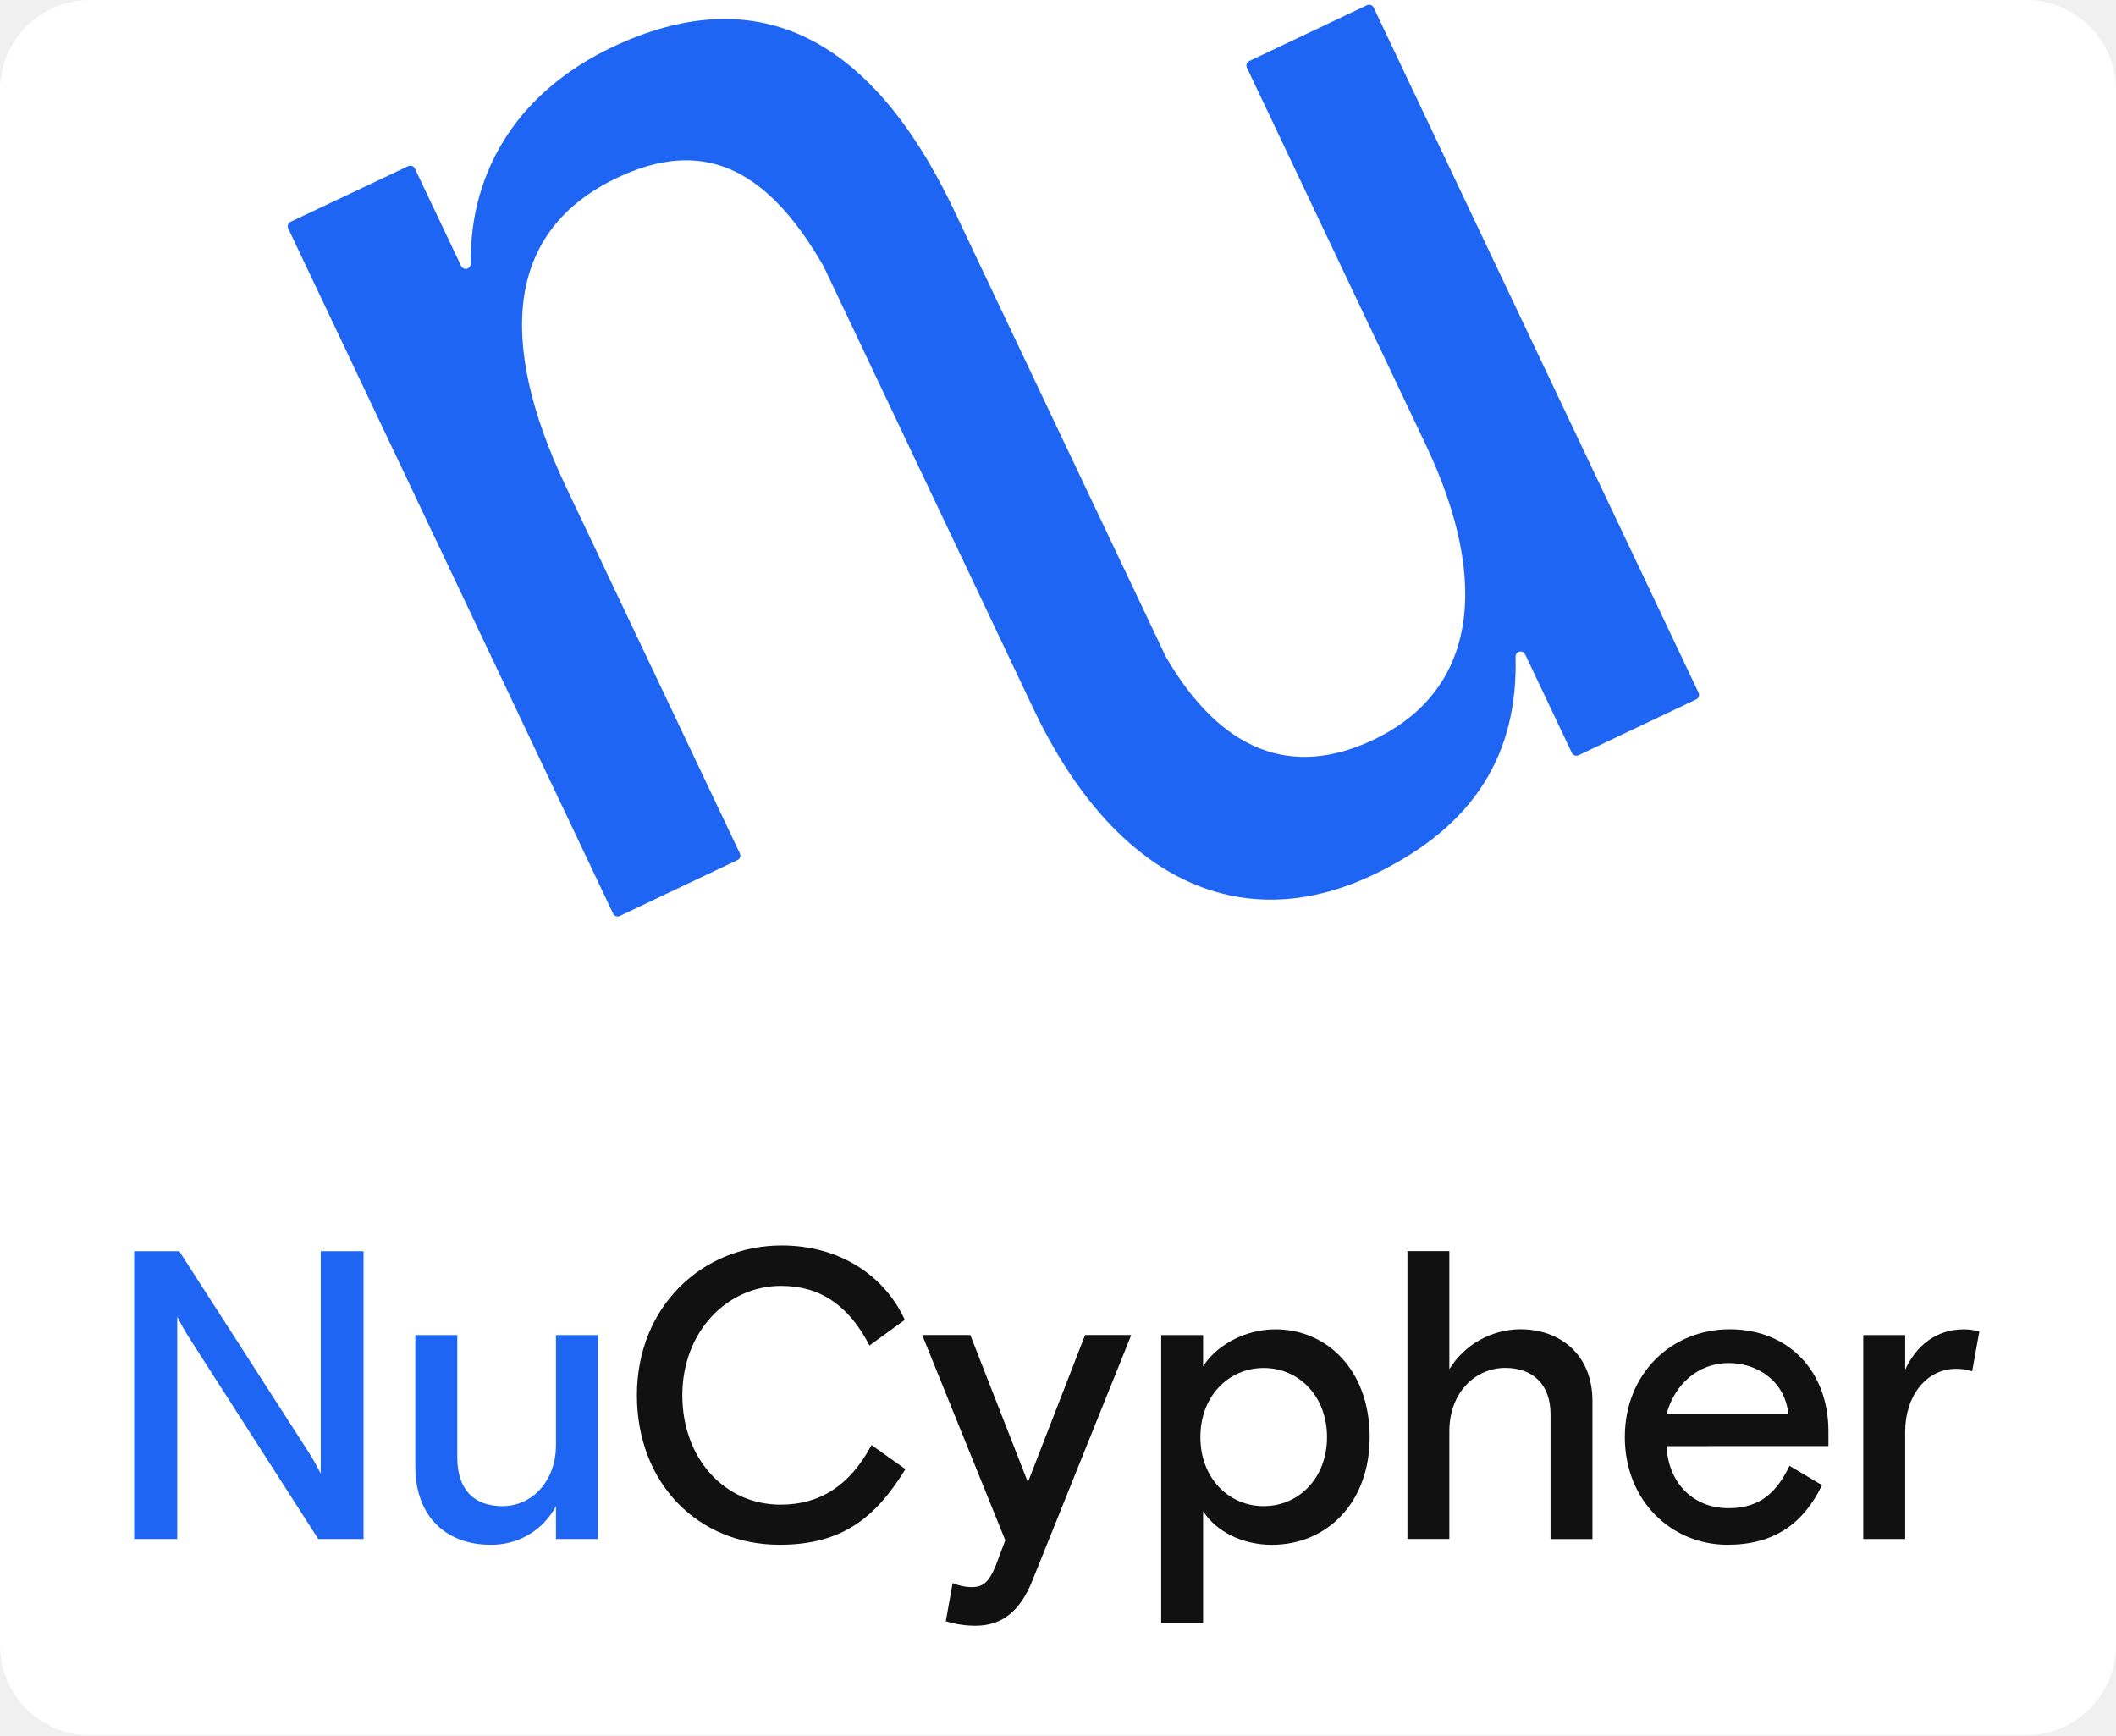
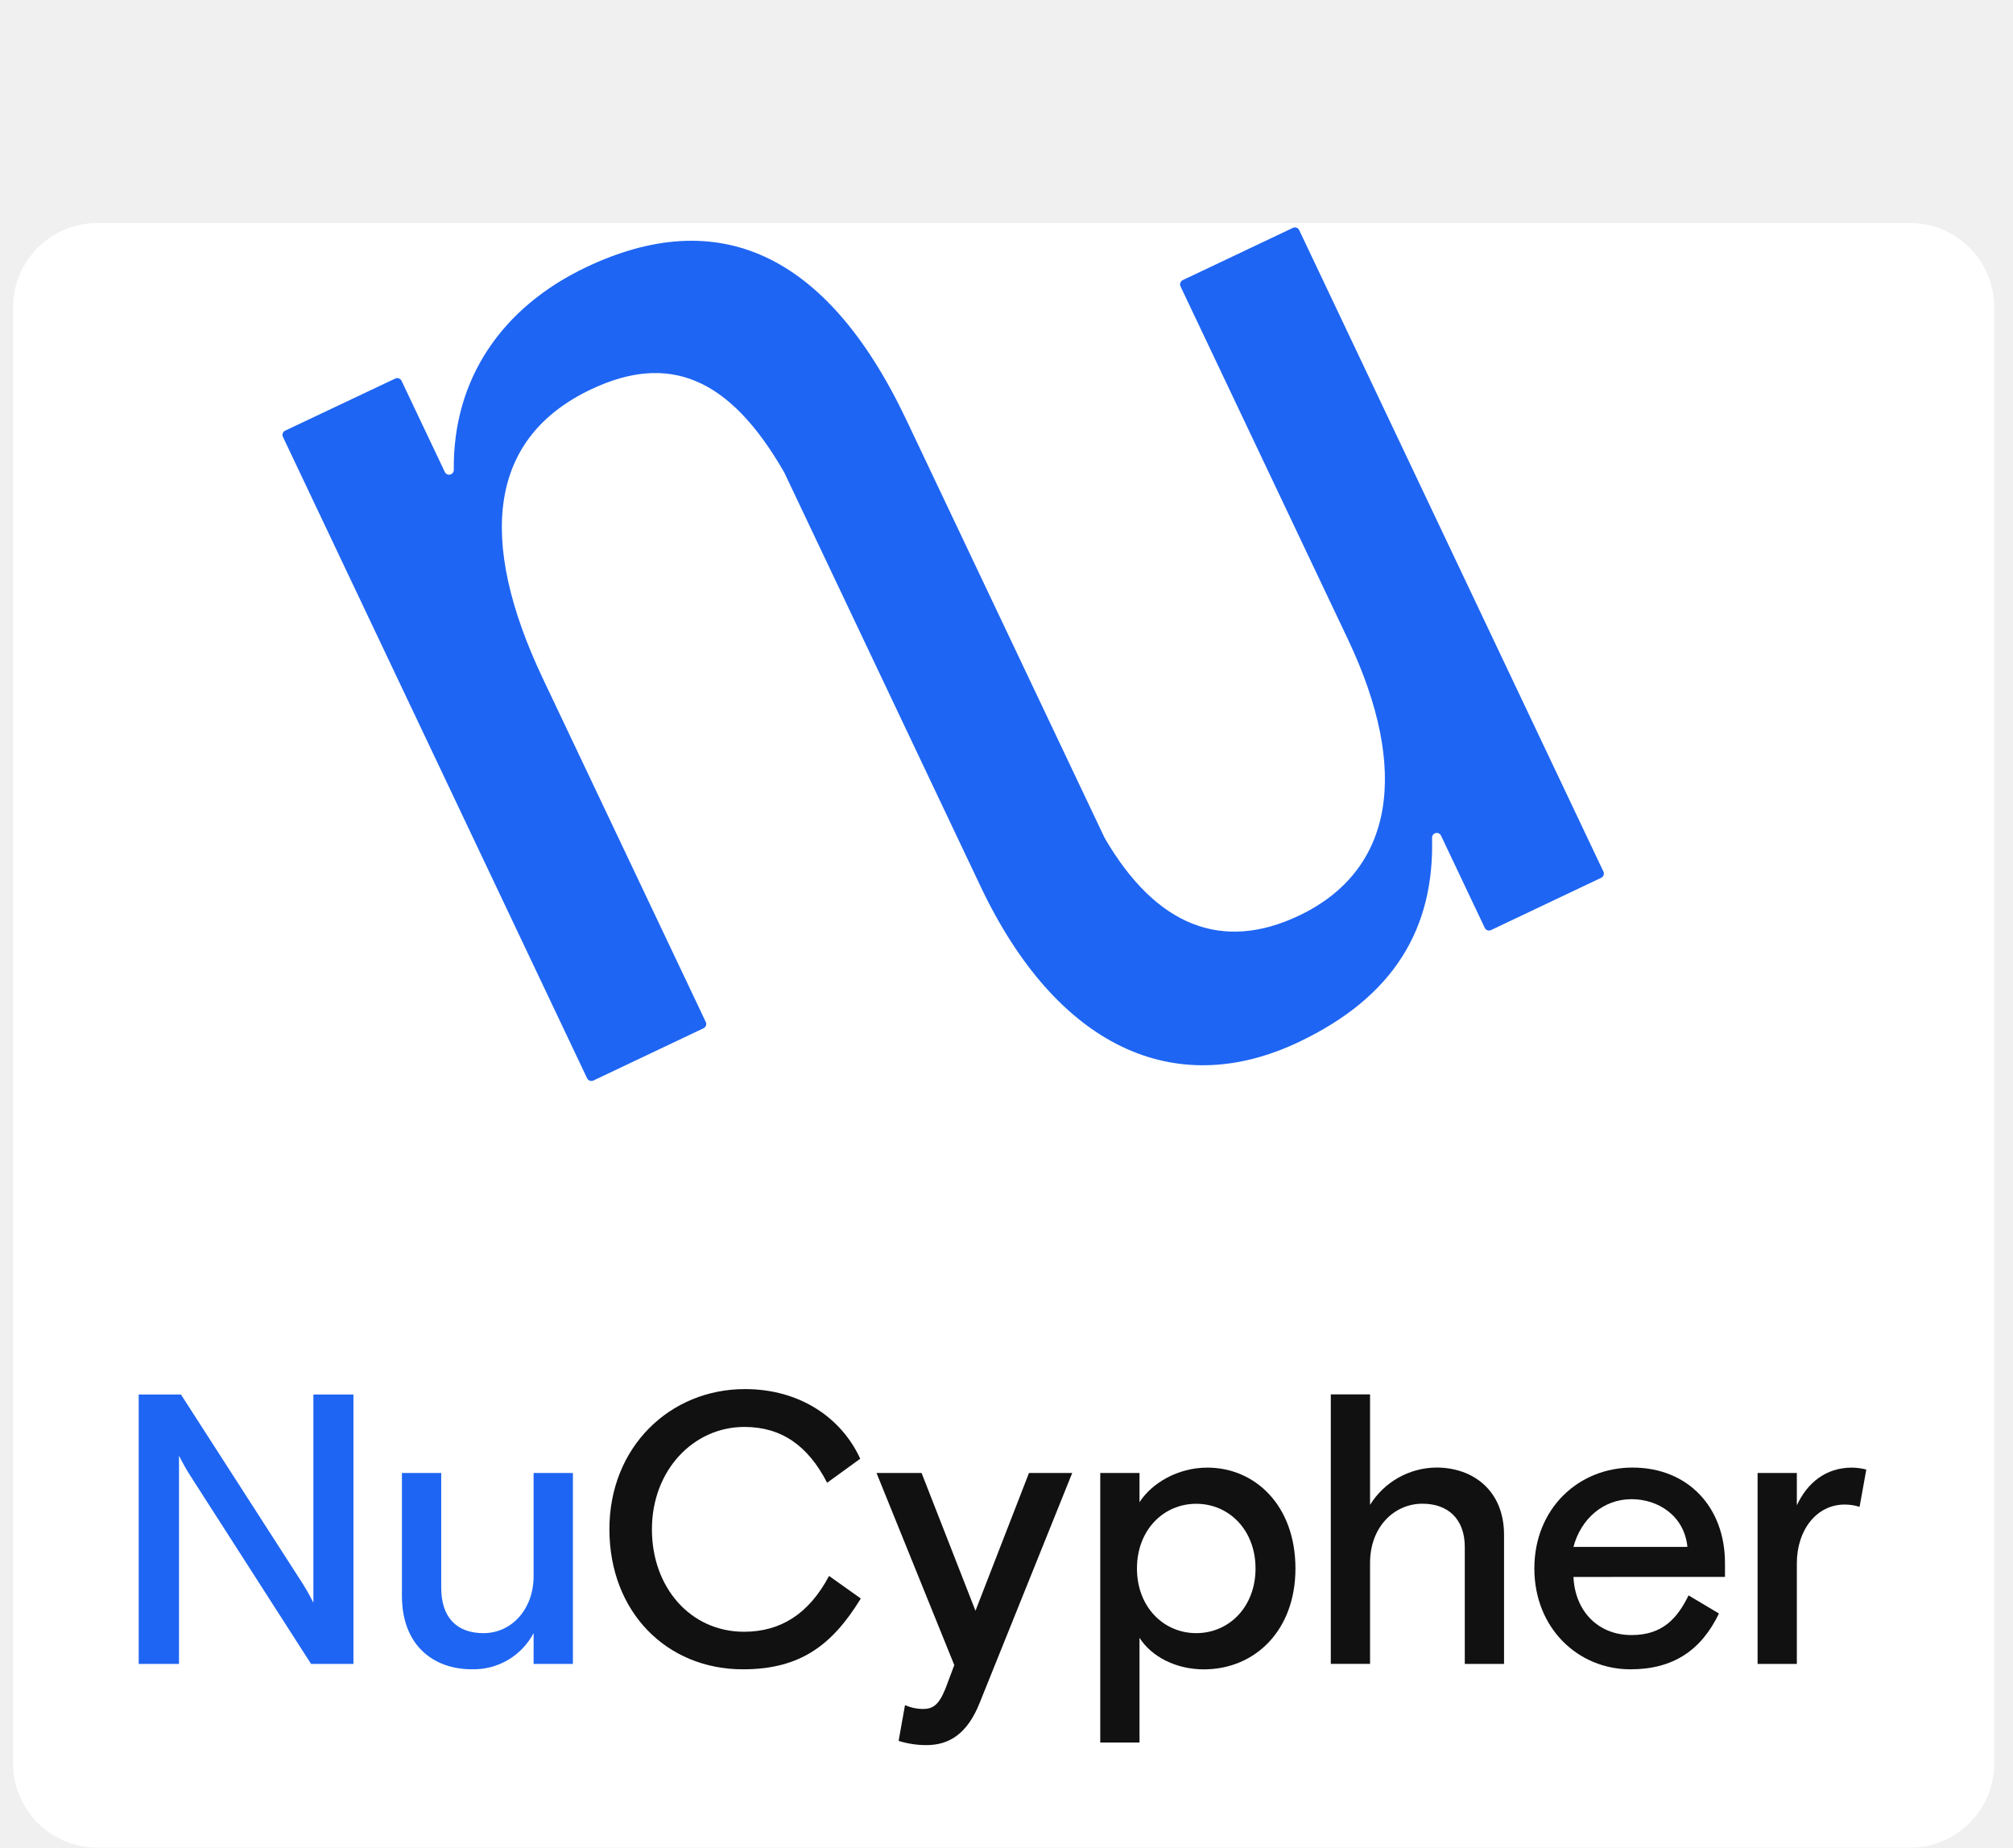
- <svg xmlns="http://www.w3.org/2000/svg" xmlns:xlink="http://www.w3.org/1999/xlink" width="868.084" height="711.881" viewBox="0 0 868.084 711.881" version="1.1" id="svg2">
-   <g id="Canvas" transform="translate(-3845.958,3137.94)" clip-path="url(#clipPath4195)">
+ <svg xmlns="http://www.w3.org/2000/svg" xmlns:xlink="http://www.w3.org/1999/xlink" width="882.051" height="809.584" viewBox="0 0 882.051 809.584" version="1.1" id="svg2">
+   <g id="Canvas" transform="translate(-3840.223,3235.643)" clip-path="url(#clipPath4195)">
    <clipPath id="clip-0" style="clip-rule:evenodd">
-       <path d="m 3768,-3294 1024,0 0,1024 -1024,0 0,-1024 z" id="path10" style="fill:#ffffff" />
+       <path d="m 3768,-3294 h 1024 v 1024 H 3768 Z" id="path10" style="fill:#ffffff" />
    </clipPath>
    <g id="Desktop 4" clip-path="url(#clip-0)">
-       <path d="m 3768,-3294 1024,0 0,1024 -1024,0 0,-1024 z" id="path13" style="fill:#ffffff" />
+       <path d="m 3768,-3294 h 1024 v 1024 H 3768 Z" id="path13" style="fill:#ffffff" />
      <g id="wordmark">
        <g id="Vector">
          <use xlink:href="#path0_fill" transform="translate(3901,-2624.64)" id="use17" style="fill:#1e65f3" x="0" y="0" width="100%" height="100%" />
        </g>
        <g id="g19">
          <use xlink:href="#path1_fill" transform="translate(4016.34,-2590.23)" id="use21" style="fill:#1e65f3" x="0" y="0" width="100%" height="100%" />
        </g>
        <g id="g23">
          <use xlink:href="#path2_fill" transform="translate(4107.25,-2627)" id="use25" style="fill:#121112" x="0" y="0" width="100%" height="100%" />
        </g>
        <g id="g27">
          <use xlink:href="#path3_fill" transform="translate(4224.29,-2590.25)" id="use29" style="fill:#121112" x="0" y="0" width="100%" height="100%" />
        </g>
        <g id="g31">
          <use xlink:href="#path4_fill" transform="translate(4322.33,-2592.59)" id="use33" style="fill:#121112" x="0" y="0" width="100%" height="100%" />
        </g>
        <g id="g35">
          <use xlink:href="#path5_fill" transform="translate(4423.35,-2624.68)" id="use37" style="fill:#121112" x="0" y="0" width="100%" height="100%" />
        </g>
        <g id="g39">
          <use xlink:href="#path6_fill" transform="translate(4512.54,-2592.61)" id="use41" style="fill:#121112" x="0" y="0" width="100%" height="100%" />
        </g>
        <g id="g43">
          <use xlink:href="#path7_fill" transform="translate(4610.36,-2592.59)" id="use45" style="fill:#121112" x="0" y="0" width="100%" height="100%" />
        </g>
      </g>
      <g id="coinmark">
        <g id="g48">
          <use xlink:href="#path8_fill" transform="translate(3964,-3136)" id="use50" style="fill:#1e65f3" x="0" y="0" width="100%" height="100%" />
        </g>
      </g>
    </g>
  </g>
  <defs id="defs52">
-     <path id="path0_fill" d="M -1.92724e-6,1.54153e-5 18.503,1.54153e-5 71.488,82.315 c 1.847,2.887 3.533,5.873 5.052,8.945 l 0,-91.26 17.556,0 0,118.073 -18.567,0 -52.816,-82.314 c -1.847,-2.887 -3.534,-5.873 -5.052,-8.945 l 0,91.259 -17.661,0 0,-118.073 z" />
-     <path id="path1_fill" d="m 0,-3.85381e-6 17.219,0 0,50.26 c 0,12.986 6.736,19.91 18.546,19.91 12.315,0 21.935,-10.524 21.935,-24.962 l 0,-45.209 17.219,0 0,83.662 -17.219,0 0,-13.512 C 55.11,75.067 51.192,79.159 46.392,81.961 41.591,84.763 36.1,86.161 30.544,85.998 14.167,85.998 0,75.874 0,53.796 L 0,-3.85381e-6 Z" />
-     <path id="path2_fill" d="M 110.158,91.765 C 97.843,111.822 84.013,122.788 58.542,122.788 24.966,122.788 5.1393e-6,97.532 5.1393e-6,61.394 5.1393e-6,25.256 26.65,-6.42302e-6 59.384,-6.42302e-6 83.508,-6.42302e-6 101.716,12.628 109.905,30.518 L 95.401,41.042 C 86.981,24.688 75.319,16.585 59.131,16.585 c -22.271,0 -40.501,18.942 -40.501,44.872 0,25.635 17.051,44.872 40.333,44.872 15.851,0 28.334,-7.598 37.281,-24.456 l 13.915,9.892 z" />
-     <path id="path3_fill" d="m 12.483,101.741 c 2.4,1.048 4.981,1.62 7.599,1.684 4.378,0 7.073,-1.347 10.125,-8.945 L 34.081,84.188 -1.41331e-5,7.70763e-6 19.745,7.70763e-6 43.364,60.384 66.814,7.70763e-6 l 18.946,0 L 45.28,100.541 c -5.389,13.66 -13.325,18.711 -23.45,18.711 -4.119,-10e-4 -8.214,-0.626 -12.146,-1.852 L 12.483,101.741 Z" />
-     <path id="path4_fill" d="m -3.08358e-5,2.357 17.198,0 0,12.818 C 22.44,6.903 33.913,6.42302e-6 46.901,6.42302e-6 67.804,6.42302e-6 85.528,16.522 85.528,44.199 c 0,27.151 -17.724,44.199 -40.143,44.199 -11.999,0 -22.798,-5.388 -28.187,-13.828 l 0,45.883 -17.198,0 0,-118.095 z M 16.083,44.199 c 0,16.838 11.641,28.329 25.977,28.329 14.335,0 25.976,-11.471 25.976,-28.329 0,-16.859 -11.641,-28.35 -25.976,-28.35 -14.335,0 -25.977,11.471 -25.977,28.35 z" />
-     <path id="path5_fill" d="m 75.908,118.116 -17.198,0 0,-51.271 c 0,-11.976 -7.094,-18.942 -18.567,-18.942 -12.315,0 -22.945,10.124 -22.945,25.972 l 0,44.198 -17.198,0 0,-118.073 17.198,0 0,48.408 c 3.067,-4.952 7.337,-9.048 12.412,-11.907 5.075,-2.859 10.791,-4.389 16.617,-4.446 16.356,0 29.681,10.292 29.681,29.466 l 0,56.596 z" />
-     <path id="path6_fill" d="m 17.135,47.924 c 0.674,14.838 10.631,25.467 25.471,25.467 13.662,0 20.082,-7.43 24.966,-17.385 l 13.325,7.935 C 73.151,79.957 60.983,88.397 42.101,88.397 19.156,88.397 2.56965e-6,70.36 2.56965e-6,44.199 2.56965e-6,18.037 19.24,-1.41307e-5 43.027,-1.41307e-5 67.32,-1.41307e-5 83.529,17.364 83.529,41.82 l 0,6.083 -66.394,0.021 z m 0,-13.154 49.932,0 C 65.72,21.11 54.247,13.849 42.606,13.849 c -12.546,0 -22.272,8.777 -25.471,20.921 z" />
-     <path id="path7_fill" d="m 44.69,17.195 c -2.123,-0.676 -4.339,-1.017 -6.568,-1.01 -12.146,0 -20.924,10.966 -20.924,25.804 l 0,44.03 -17.198,0 0,-83.662 17.198,0 0,14.165 C 21.745,6.735 29.829,6.42302e-6 41.322,6.42302e-6 43.453,0.028 45.574,0.311 47.638,0.842 L 44.69,17.195 Z" />
+     <path id="path0_fill" d="M -1.92724e-6,1.54153e-5 H 18.503 L 71.488,82.315 c 1.847,2.887 3.533,5.873 5.052,8.945 V 1.54153e-5 H 94.096 V 118.073 H 75.529 L 22.714,35.759 C 20.867,32.872 19.18,29.886 17.661,26.814 V 118.073 H -1.92724e-6 Z" />
+     <path id="path1_fill" d="M 0,-3.85381e-6 H 17.219 V 50.26 c 0,12.986 6.736,19.91 18.546,19.91 12.315,0 21.935,-10.524 21.935,-24.962 V -3.85381e-6 H 74.919 V 83.662 H 57.7 V 70.15 C 55.11,75.067 51.192,79.159 46.392,81.961 41.591,84.763 36.1,86.161 30.544,85.998 14.167,85.998 0,75.874 0,53.796 Z" />
+     <path id="path2_fill" d="M 110.158,91.765 C 97.843,111.822 84.013,122.788 58.542,122.788 24.966,122.788 5.1393e-6,97.532 5.1393e-6,61.394 5.1393e-6,25.256 26.65,-6.42302e-6 59.384,-6.42302e-6 83.508,-6.42302e-6 101.716,12.628 109.905,30.518 L 95.401,41.042 C 86.981,24.688 75.319,16.585 59.131,16.585 c -22.271,0 -40.501,18.942 -40.501,44.872 0,25.635 17.051,44.872 40.333,44.872 15.851,0 28.334,-7.598 37.281,-24.456 z" />
+     <path id="path3_fill" d="m 12.483,101.741 c 2.4,1.048 4.981,1.62 7.599,1.684 4.378,0 7.073,-1.347 10.125,-8.945 L 34.081,84.188 -1.41331e-5,7.70763e-6 H 19.745 L 43.364,60.384 66.814,7.70763e-6 H 85.76 L 45.28,100.541 c -5.389,13.66 -13.325,18.711 -23.45,18.711 -4.119,-10e-4 -8.214,-0.626 -12.146,-1.852 z" />
+     <path id="path4_fill" d="M -3.08358e-5,2.357 H 17.198 V 15.175 C 22.44,6.903 33.913,6.42302e-6 46.901,6.42302e-6 67.804,6.42302e-6 85.528,16.522 85.528,44.199 c 0,27.151 -17.724,44.199 -40.143,44.199 -11.999,0 -22.798,-5.388 -28.187,-13.828 V 120.452 H -3.08358e-5 Z M 16.083,44.199 c 0,16.838 11.641,28.329 25.977,28.329 14.335,0 25.976,-11.471 25.976,-28.329 0,-16.859 -11.641,-28.35 -25.976,-28.35 -14.335,0 -25.977,11.471 -25.977,28.35 z" />
+     <path id="path5_fill" d="M 75.908,118.116 H 58.71 V 66.845 c 0,-11.976 -7.094,-18.942 -18.567,-18.942 -12.315,0 -22.945,10.124 -22.945,25.972 V 118.073 H 1.28483e-5 V 6.42302e-6 H 17.198 V 48.408 c 3.067,-4.952 7.337,-9.048 12.412,-11.907 5.075,-2.859 10.791,-4.389 16.617,-4.446 16.356,0 29.681,10.292 29.681,29.466 z" />
+     <path id="path6_fill" d="m 17.135,47.924 c 0.674,14.838 10.631,25.467 25.471,25.467 13.662,0 20.082,-7.43 24.966,-17.385 l 13.325,7.935 C 73.151,79.957 60.983,88.397 42.101,88.397 19.156,88.397 2.56965e-6,70.36 2.56965e-6,44.199 2.56965e-6,18.037 19.24,-1.41307e-5 43.027,-1.41307e-5 67.32,-1.41307e-5 83.529,17.364 83.529,41.82 v 6.083 z m 0,-13.154 h 49.932 C 65.72,21.11 54.247,13.849 42.606,13.849 c -12.546,0 -22.272,8.777 -25.471,20.921 z" />
+     <path id="path7_fill" d="m 44.69,17.195 c -2.123,-0.676 -4.339,-1.017 -6.568,-1.01 -12.146,0 -20.924,10.966 -20.924,25.804 V 86.019 H 5.1393e-6 V 2.357 H 17.198 V 16.522 C 21.745,6.735 29.829,6.42302e-6 41.322,6.42302e-6 43.453,0.028 45.574,0.311 47.638,0.842 Z" />
    <path id="path8_fill" d="M 442.752,0.195 394.487,23.095 c -0.245,0.116 -0.465,0.279 -0.648,0.48 -0.182,0.201 -0.323,0.436 -0.415,0.692 -0.091,0.256 -0.131,0.527 -0.118,0.798 0.014,0.271 0.081,0.537 0.197,0.782 l 73.405,154.737 c 27.275,57.564 19.97,101.23 -21.5,120.963 -33.56,15.927 -62.53,4.815 -85.133,-33.988 L 273.363,84.336 C 238.119,10.062 190.115,-9.624 133.17,17.391 96.124,34.966 74.636,66.381 75.063,106.251 c 0.008,0.471 -0.145,0.931 -0.434,1.303 -0.289,0.372 -0.697,0.634 -1.156,0.742 -0.459,0.108 -0.94,0.056 -1.365,-0.148 -0.425,-0.203 -0.767,-0.546 -0.97,-0.972 L 52.164,67.199 c -0.116,-0.245 -0.279,-0.466 -0.48,-0.648 -0.201,-0.182 -0.437,-0.322 -0.693,-0.413 -0.256,-0.09 -0.527,-0.129 -0.798,-0.114 -0.271,0.015 -0.536,0.084 -0.78,0.202 L 1.16,89.056 c -0.484,0.234 -0.857,0.648 -1.039,1.153 -0.182,0.506 -0.158,1.062 0.066,1.551 L 133.478,372.82 c 0.237,0.494 0.658,0.874 1.173,1.059 0.516,0.184 1.083,0.157 1.579,-0.074 l 48.264,-22.9 c 0.246,-0.116 0.466,-0.279 0.649,-0.48 0.182,-0.201 0.323,-0.436 0.414,-0.692 0.092,-0.255 0.132,-0.526 0.118,-0.798 -0.013,-0.271 -0.08,-0.536 -0.196,-0.782 L 114.125,197.744 C 85.06,136.456 90.574,92.139 135.139,70.994 c 34.2,-16.223 60.787,-5.313 84.659,36.254 0.032,0.048 0.06,0.1 0.083,0.154 l 86.058,181.444 c 33.204,69.969 84.777,93.995 139.244,68.154 42.098,-19.97 59.554,-50.033 58.534,-89.572 -0.011,-0.472 0.14,-0.933 0.429,-1.308 0.288,-0.374 0.696,-0.637 1.155,-0.747 0.46,-0.11 0.943,-0.059 1.369,0.145 0.426,0.204 0.769,0.547 0.973,0.974 l 19.163,40.404 c 0.116,0.245 0.279,0.465 0.48,0.648 0.201,0.182 0.436,0.323 0.692,0.415 0.255,0.091 0.526,0.131 0.797,0.118 0.271,-0.014 0.537,-0.081 0.782,-0.197 l 48.265,-22.9 c 0.246,-0.116 0.466,-0.279 0.648,-0.48 0.182,-0.201 0.322,-0.437 0.413,-0.693 0.09,-0.256 0.129,-0.527 0.114,-0.798 -0.015,-0.271 -0.084,-0.536 -0.203,-0.78 L 445.503,1.18 c -0.236,-0.494 -0.658,-0.874 -1.173,-1.058 -0.515,-0.184 -1.082,-0.158 -1.578,0.074 z" />
    <clipPath clipPathUnits="userSpaceOnUse" id="clipPath4195">
      <rect style="fill:none;fill-opacity:1;stroke:#350000;stroke-width:1.512;stroke-linejoin:miter;stroke-miterlimit:4;stroke-dasharray:none;stroke-opacity:1" id="rect4197" width="868.084" height="711.881" x="3845.958" y="-3137.94" ry="36.954" />
    </clipPath>
  </defs>
</svg>
